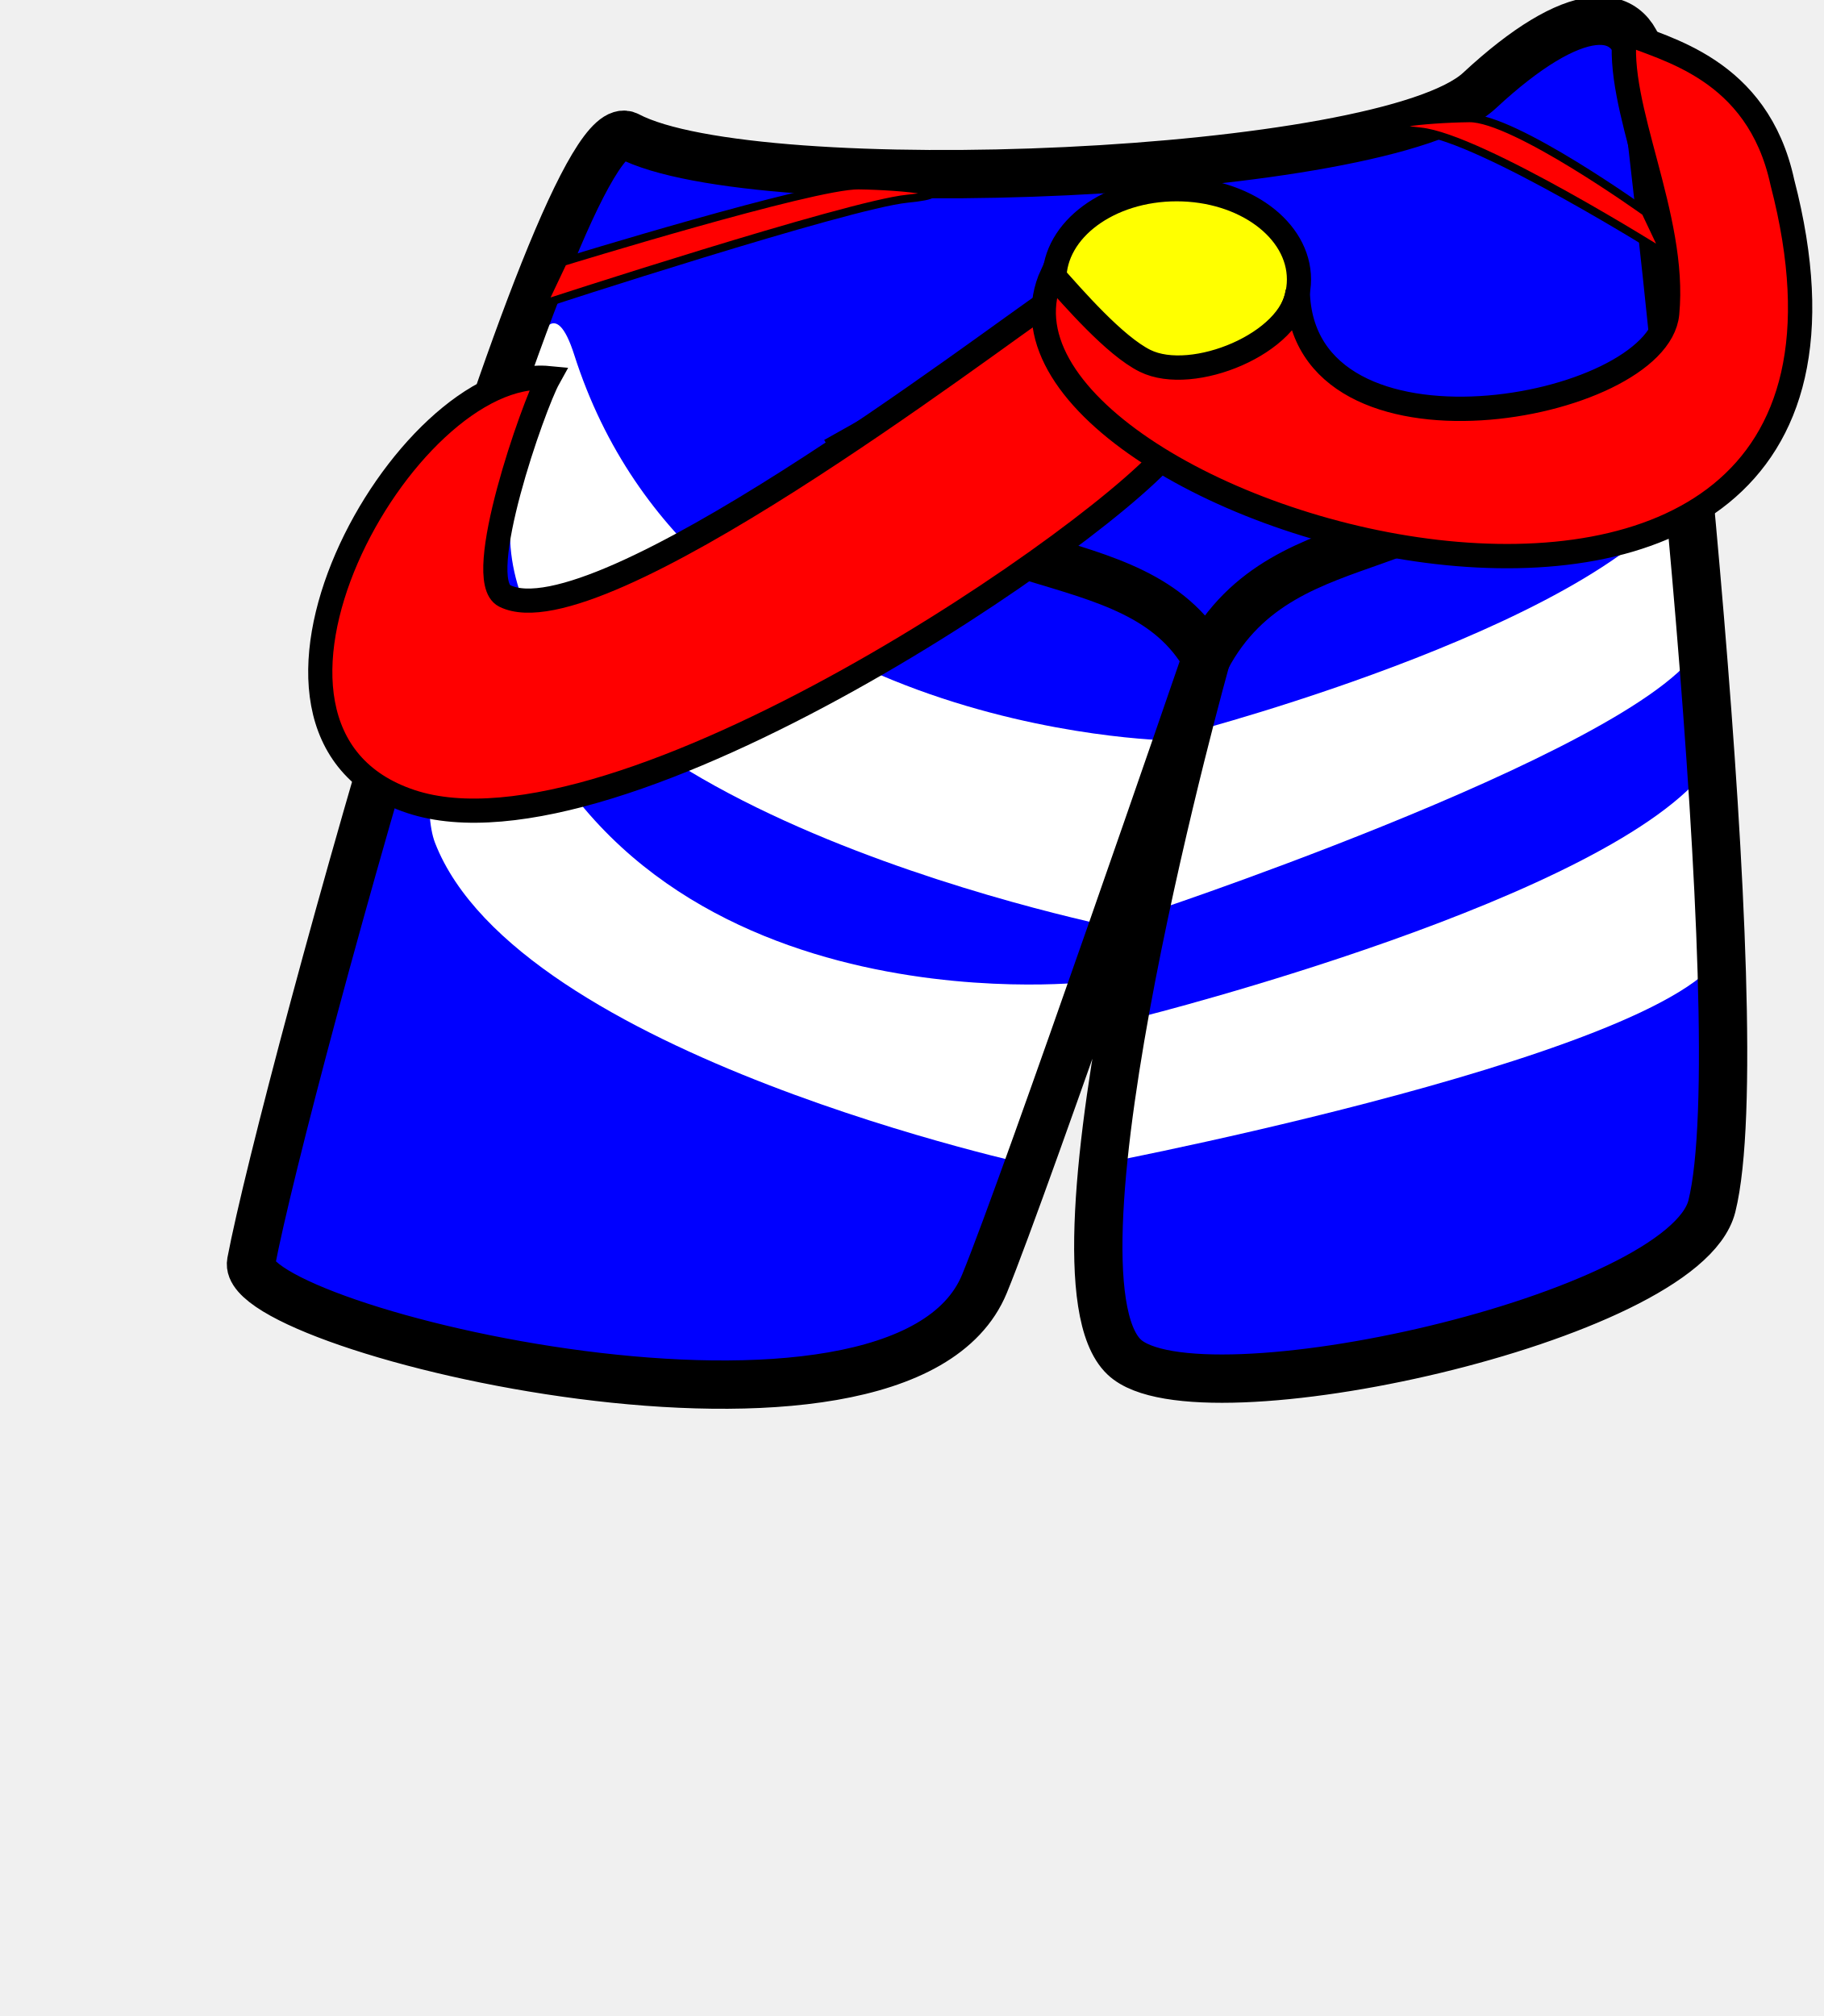
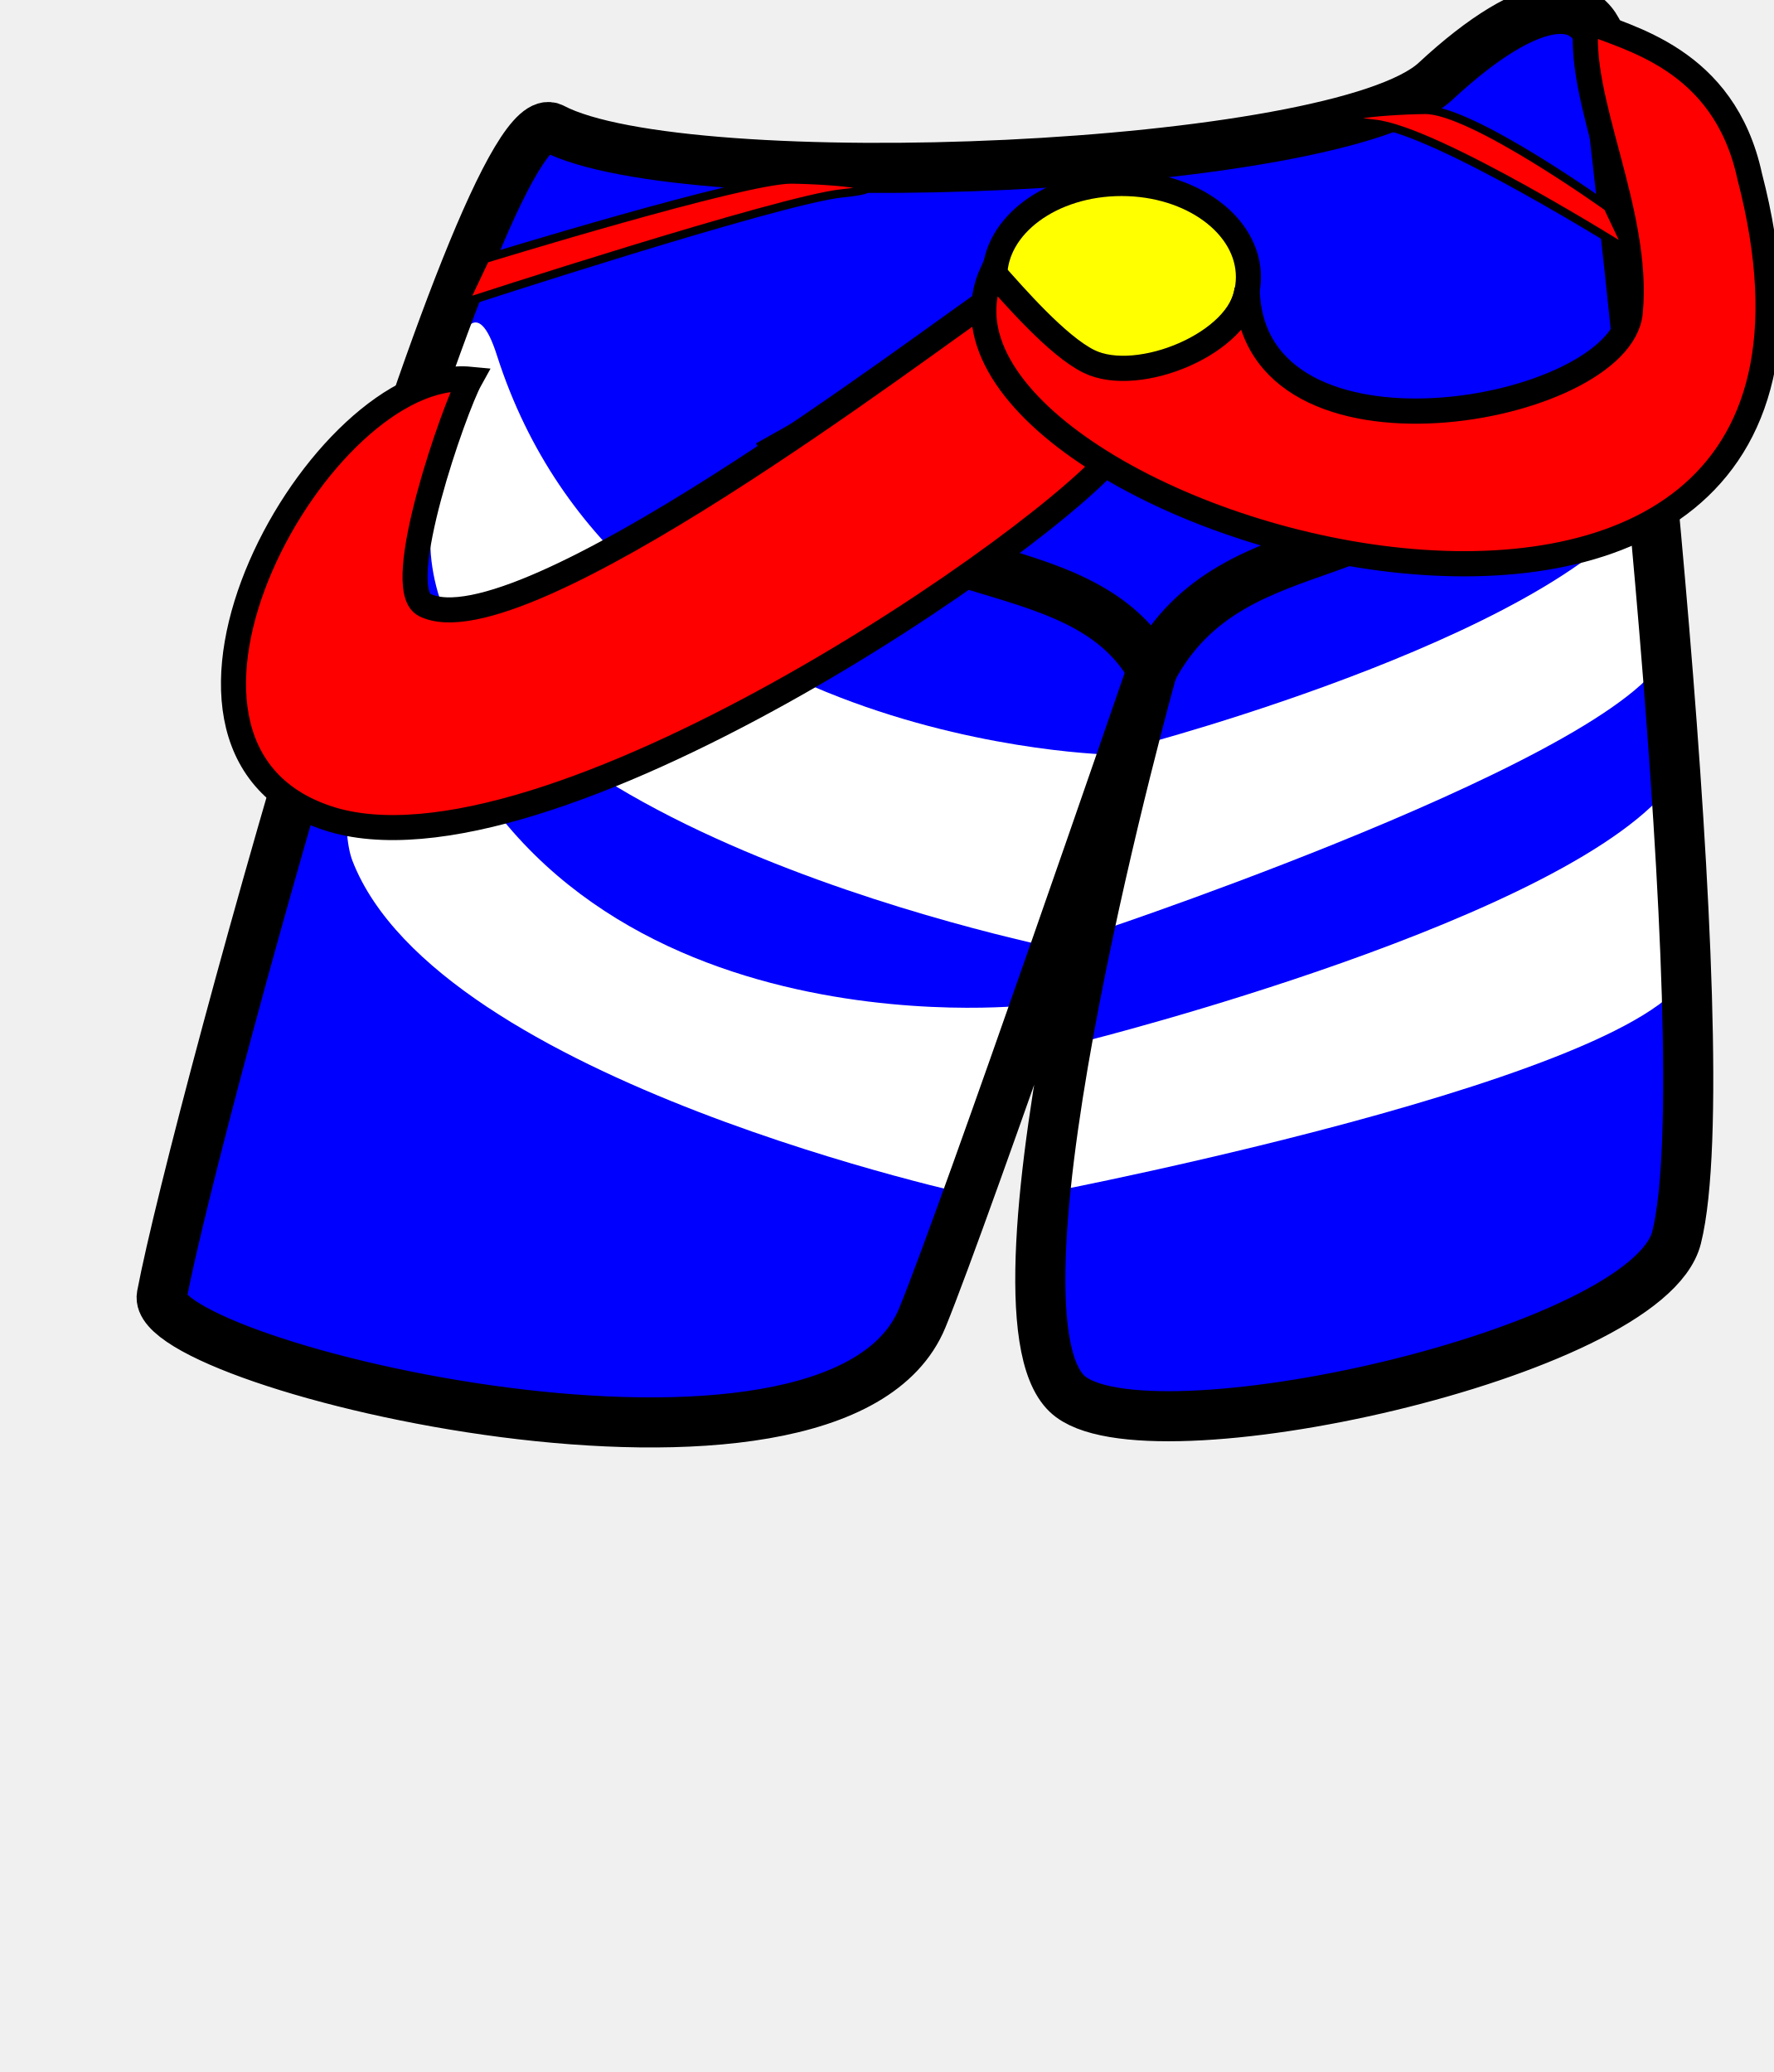
- <svg xmlns="http://www.w3.org/2000/svg" width="100%" height="100%" viewBox="0 0 114 126" version="1.1" xml:space="preserve" style="fill-rule:evenodd;clip-rule:evenodd;">
-   <g id="Color" transform="matrix(1,0,0,1,7.05509,-3.89859)">
-     <path id="path842-9" d="M32.974,11.893C27.892,8.865 10.439,71.859 8.349,82.883C7.552,87.083 49.214,96.918 54.475,84.139C57.047,77.891 68.337,45.05 68.337,45.05C68.337,45.05 57.612,83.404 63.208,88.713C67.736,93.009 98.191,86.297 99.941,79.287C102.661,68.387 96.654,16.078 95.644,8.178C95.385,6.157 92.506,3.776 91.201,5.342C81.346,17.164 40.067,16.118 32.974,11.893Z" style="fill:rgb(0,0,255);fill-rule:nonzero;" />
-     <path id="path854" d="M28.836,26.075C36.396,49.741 66.038,50.177 66.038,50.177L63.334,62.007C63.334,62.007 26.277,54.854 24.858,38.101C24.501,33.894 26.495,18.748 28.836,26.075Z" style="fill:white;fill-rule:nonzero;" />
-     <path id="path854-2" d="M24.254,44.834C31.814,68.5 60.77,65.285 60.77,65.285L57.928,76.838C57.928,76.838 25.318,69.903 20.138,56.583C18.634,52.715 21.914,37.507 24.254,44.834Z" style="fill:white;fill-rule:nonzero;" />
-     <path id="path938" d="M67.505,49.624C67.505,49.624 94.186,42.626 98.693,33.96C100.643,30.212 99.28,38.435 99.525,43.109C99.843,49.198 65.426,60.713 65.426,60.713L67.505,49.624Z" style="fill:white;fill-rule:nonzero;" />
-     <path id="path938-9" d="M64.332,67.436C64.332,67.436 93.844,60.031 99.777,51.772C102.246,48.336 99.578,57.87 100.779,62.03C102.725,68.77 61.97,76.584 61.97,76.584L64.332,67.436Z" style="fill:white;fill-rule:nonzero;" />
+ <svg xmlns="http://www.w3.org/2000/svg" width="71.674" height="83.75" viewBox="0 0 71.674 83.75" version="1.1" xml:space="preserve" style="clip-rule:evenodd;fill-rule:evenodd" id="svg1">
+   <defs id="defs1" />
+   <g id="Color" transform="matrix(0.6704872,0,0,0.670264,0.7443106,-3.122706)" style="clip-rule:evenodd;fill-rule:evenodd">
+     <path id="path842-9" d="M 32.974,11.893 C 27.892,8.865 10.439,71.859 8.349,82.883 c -0.797,4.2 40.865,14.035 46.126,1.256 2.572,-6.248 13.862,-39.089 13.862,-39.089 0,0 -10.725,38.354 -5.129,43.663 4.528,4.296 34.983,-2.416 36.733,-9.426 2.72,-10.9 -3.287,-63.209 -4.297,-71.109 C 95.385,6.157 92.506,3.776 91.201,5.342 81.346,17.164 40.067,16.118 32.974,11.893 Z" style="fill:#0000ff;fill-rule:nonzero" />
+     <path id="path854" d="m 28.836,26.075 c 7.56,23.666 37.202,24.102 37.202,24.102 l -2.704,11.83 c 0,0 -37.057,-7.153 -38.476,-23.906 -0.357,-4.207 1.637,-19.353 3.978,-12.026 z" style="fill:#ffffff;fill-rule:nonzero" />
+     <path id="path854-2" d="M 24.254,44.834 C 31.814,68.5 60.77,65.285 60.77,65.285 l -2.842,11.553 c 0,0 -32.61,-6.935 -37.79,-20.255 -1.504,-3.868 1.776,-19.076 4.116,-11.749 z" style="fill:#ffffff;fill-rule:nonzero" />
+     <path id="path938" d="m 67.505,49.624 c 0,0 26.681,-6.998 31.188,-15.664 1.95,-3.748 0.587,4.475 0.832,9.149 0.318,6.089 -34.099,17.604 -34.099,17.604 z" style="fill:#ffffff;fill-rule:nonzero" />
+     <path id="path938-9" d="m 64.332,67.436 c 0,0 29.512,-7.405 35.445,-15.664 2.469,-3.436 -0.199,6.098 1.002,10.258 1.946,6.74 -38.809,14.554 -38.809,14.554 z" style="fill:#ffffff;fill-rule:nonzero" />
  </g>
-   <g id="Re-ink" transform="matrix(1,0,0,1,7.05509,-3.89859)">
-     <path id="path842" d="M32.19,12.383C27.815,10.066 10.733,71.761 8.643,82.785C7.846,86.985 49.214,96.918 54.475,84.139C57.047,77.891 68.337,45.05 68.337,45.05C68.337,45.05 57.612,83.404 63.208,88.713C67.736,93.009 98.191,86.297 99.941,79.287C102.661,68.387 96.664,16.077 95.644,8.178C95.091,3.903 91.286,4.104 85.418,9.556C79.55,15.008 40.166,16.606 32.19,12.383Z" style="fill:none;fill-rule:nonzero;stroke:black;stroke-width:3.02px;" />
-     <ellipse id="path852" cx="66.489" cy="21.362" rx="7.645" ry="5.636" style="fill:rgb(255,255,0);stroke:black;stroke-width:1.51px;" />
-     <path id="path1467" d="M45.775,30.657C51.541,40.918 63.886,37.144 68.337,45.05C73.355,35.563 85.084,40.034 87.725,29.48" style="fill:none;fill-rule:nonzero;stroke:black;stroke-width:3.02px;" />
-     <path id="path844" d="M27.235,27.528C18.253,26.666 5.432,49.597 18.615,53.991C31.607,58.322 62.561,36.923 66.355,31.676C64.52,29.08 60.661,25.029 58.593,22.666C54.717,25.266 30.227,44.01 24.488,41.141C22.46,40.127 26.295,29.22 27.235,27.528Z" style="fill:rgb(255,0,0);fill-rule:nonzero;stroke:black;stroke-width:1.51px;" />
-     <path id="path850" d="M58.708,21.043C51.844,36.026 114.473,54.252 104.347,15.293C102.799,8.119 96.916,6.979 94.51,5.919C93.872,10.564 97.727,17.423 97.145,23.495C96.563,29.567 74.297,33.674 74.055,22.083C73.723,25.336 67.485,27.922 64.512,26.449C62.608,25.506 60.025,22.511 58.708,21.043Z" style="fill:rgb(255,0,0);fill-rule:nonzero;stroke:black;stroke-width:1.52px;" />
-     <path id="path959" d="M46.604,15.486C43.797,15.449 28.133,20.271 28.133,20.271L26.885,22.905C26.885,22.905 45.905,16.696 49.653,16.318C53.401,15.939 49.411,15.522 46.604,15.486Z" style="fill:rgb(255,0,0);fill-rule:nonzero;stroke:black;stroke-width:0.5px;" />
-     <path id="path959-8" d="M84.772,11.287C87.579,11.251 95.794,17.151 95.794,17.151L97.042,19.784C97.042,19.784 85.471,12.498 81.723,12.119C77.975,11.74 81.965,11.324 84.772,11.287Z" style="fill:rgb(255,0,0);fill-rule:nonzero;stroke:black;stroke-width:0.5px;" />
+   <g id="Re-ink-8" transform="matrix(0.6704872,0,0,0.670264,0.7443106,-3.122706)" style="clip-rule:evenodd;fill-rule:evenodd">
+     <path id="path842" d="M 32.19,12.383 C 27.815,10.066 10.733,71.761 8.643,82.785 c -0.797,4.2 40.571,14.133 45.832,1.354 2.572,-6.248 13.862,-39.089 13.862,-39.089 0,0 -10.725,38.354 -5.129,43.663 4.528,4.296 34.983,-2.416 36.733,-9.426 2.72,-10.9 -3.277,-63.21 -4.297,-71.109 C 95.091,3.903 91.286,4.104 85.418,9.556 79.55,15.008 40.166,16.606 32.19,12.383 Z" style="fill:none;fill-rule:nonzero;stroke:#000000;stroke-width:3.02px" />
+     <ellipse id="path852" cx="66.489" cy="21.362" rx="7.645" ry="5.636" style="fill:#ffff00;stroke:#000000;stroke-width:1.51px" />
+     <path id="path1467" d="m 45.775,30.657 c 5.766,10.261 18.111,6.487 22.562,14.393 5.018,-9.487 16.747,-5.016 19.388,-15.57" style="fill:none;fill-rule:nonzero;stroke:#000000;stroke-width:3.02px" />
+     <path id="path844" d="M 27.235,27.528 C 18.253,26.666 5.432,49.597 18.615,53.991 31.607,58.322 62.561,36.923 66.355,31.676 64.52,29.08 60.661,25.029 58.593,22.666 54.717,25.266 30.227,44.01 24.488,41.141 22.46,40.127 26.295,29.22 27.235,27.528 Z" style="fill:#ff0000;fill-rule:nonzero;stroke:#000000;stroke-width:1.51px" />
+     <path id="path850" d="m 58.708,21.043 c -6.864,14.983 55.765,33.209 45.639,-5.75 -1.548,-7.174 -7.431,-8.314 -9.837,-9.374 -0.638,4.645 3.217,11.504 2.635,17.576 -0.582,6.072 -22.848,10.179 -23.09,-1.412 -0.332,3.253 -6.57,5.839 -9.543,4.366 -1.904,-0.943 -4.487,-3.938 -5.804,-5.406 z" style="fill:#ff0000;fill-rule:nonzero;stroke:#000000;stroke-width:1.52px" />
+     <path id="path959" d="m 46.604,15.486 c -2.807,-0.037 -18.471,4.785 -18.471,4.785 l -1.248,2.634 c 0,0 19.02,-6.209 22.768,-6.587 3.748,-0.379 -0.242,-0.796 -3.049,-0.832 z" style="fill:#ff0000;fill-rule:nonzero;stroke:#000000;stroke-width:0.5px" />
+     <path id="path959-8" d="m 84.772,11.287 c 2.807,-0.036 11.022,5.864 11.022,5.864 l 1.248,2.633 c 0,0 -11.571,-7.286 -15.319,-7.665 -3.748,-0.379 0.242,-0.795 3.049,-0.832 z" style="fill:#ff0000;fill-rule:nonzero;stroke:#000000;stroke-width:0.5px" />
  </g>
</svg>
